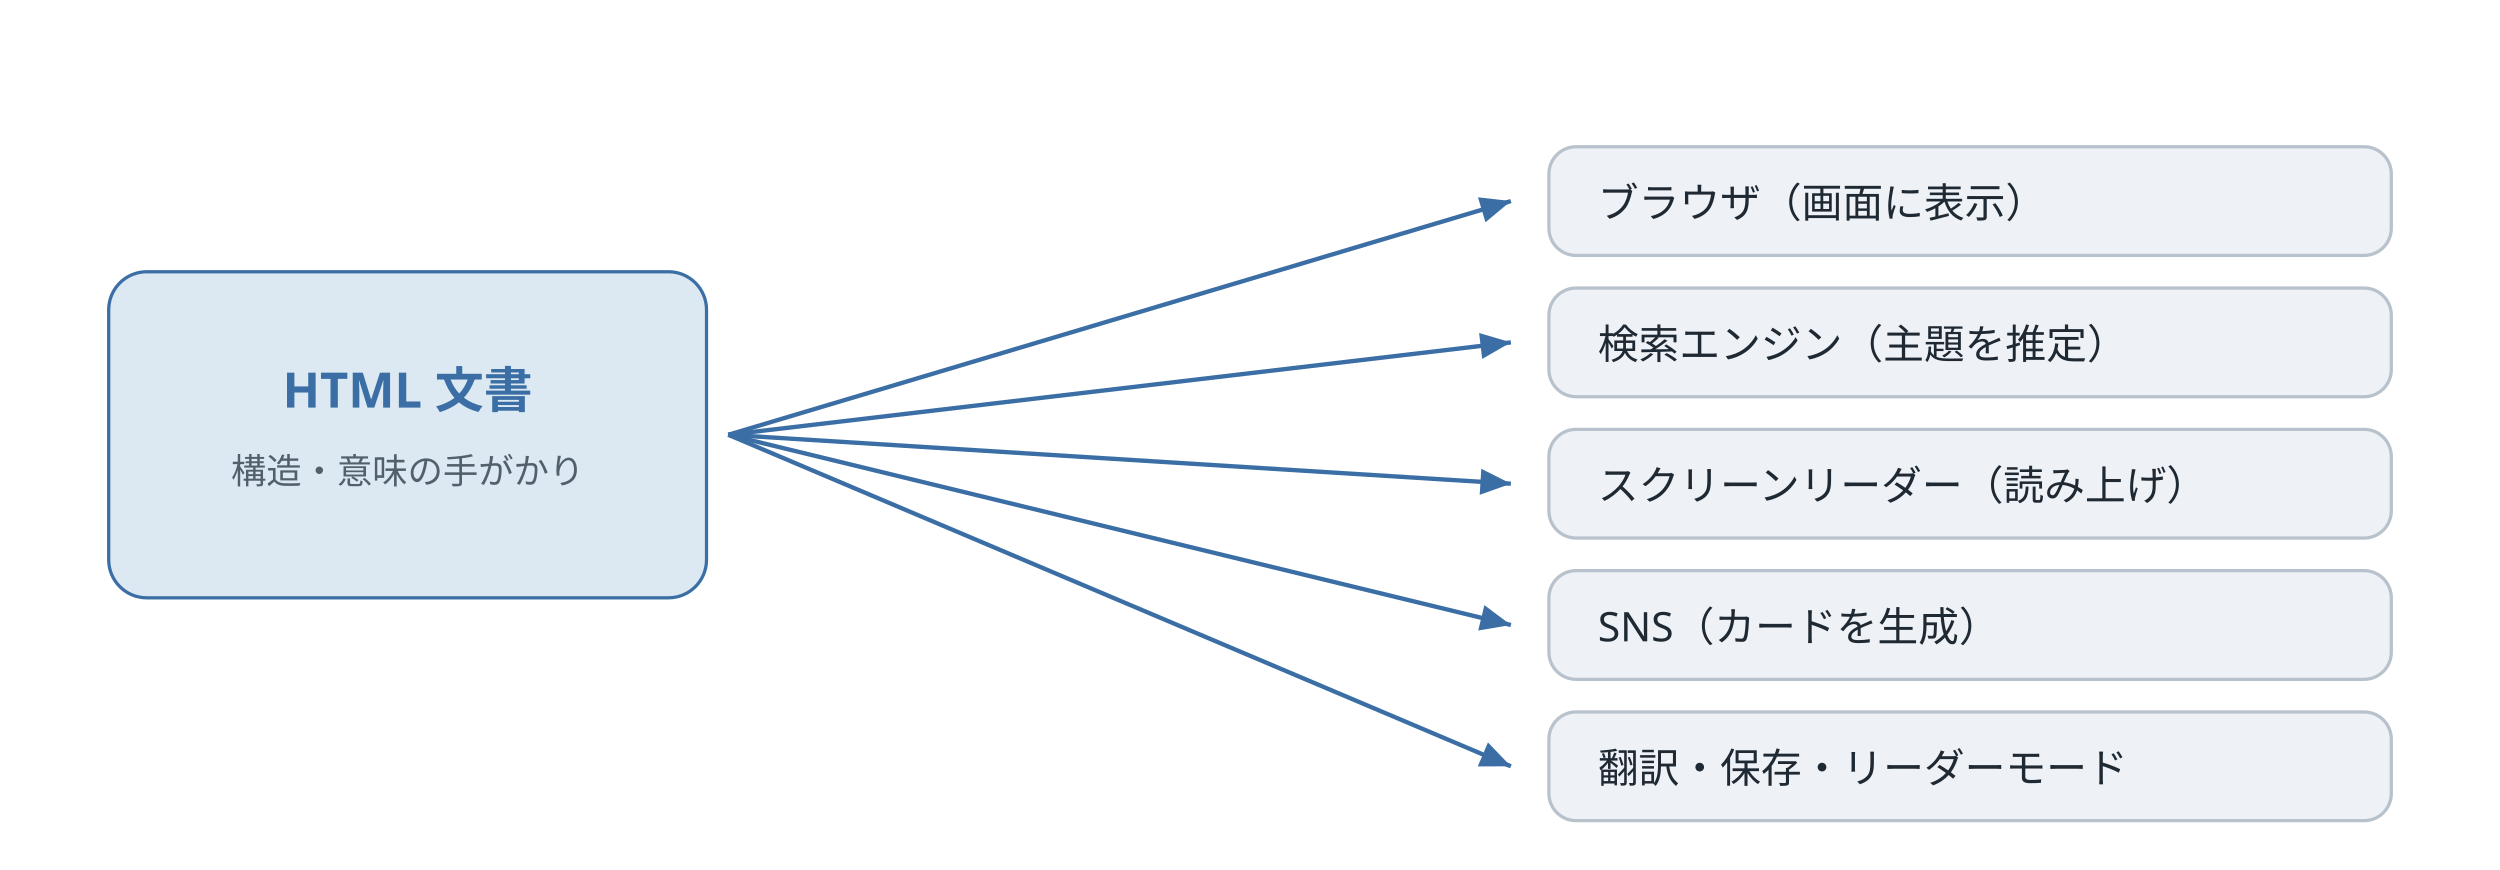
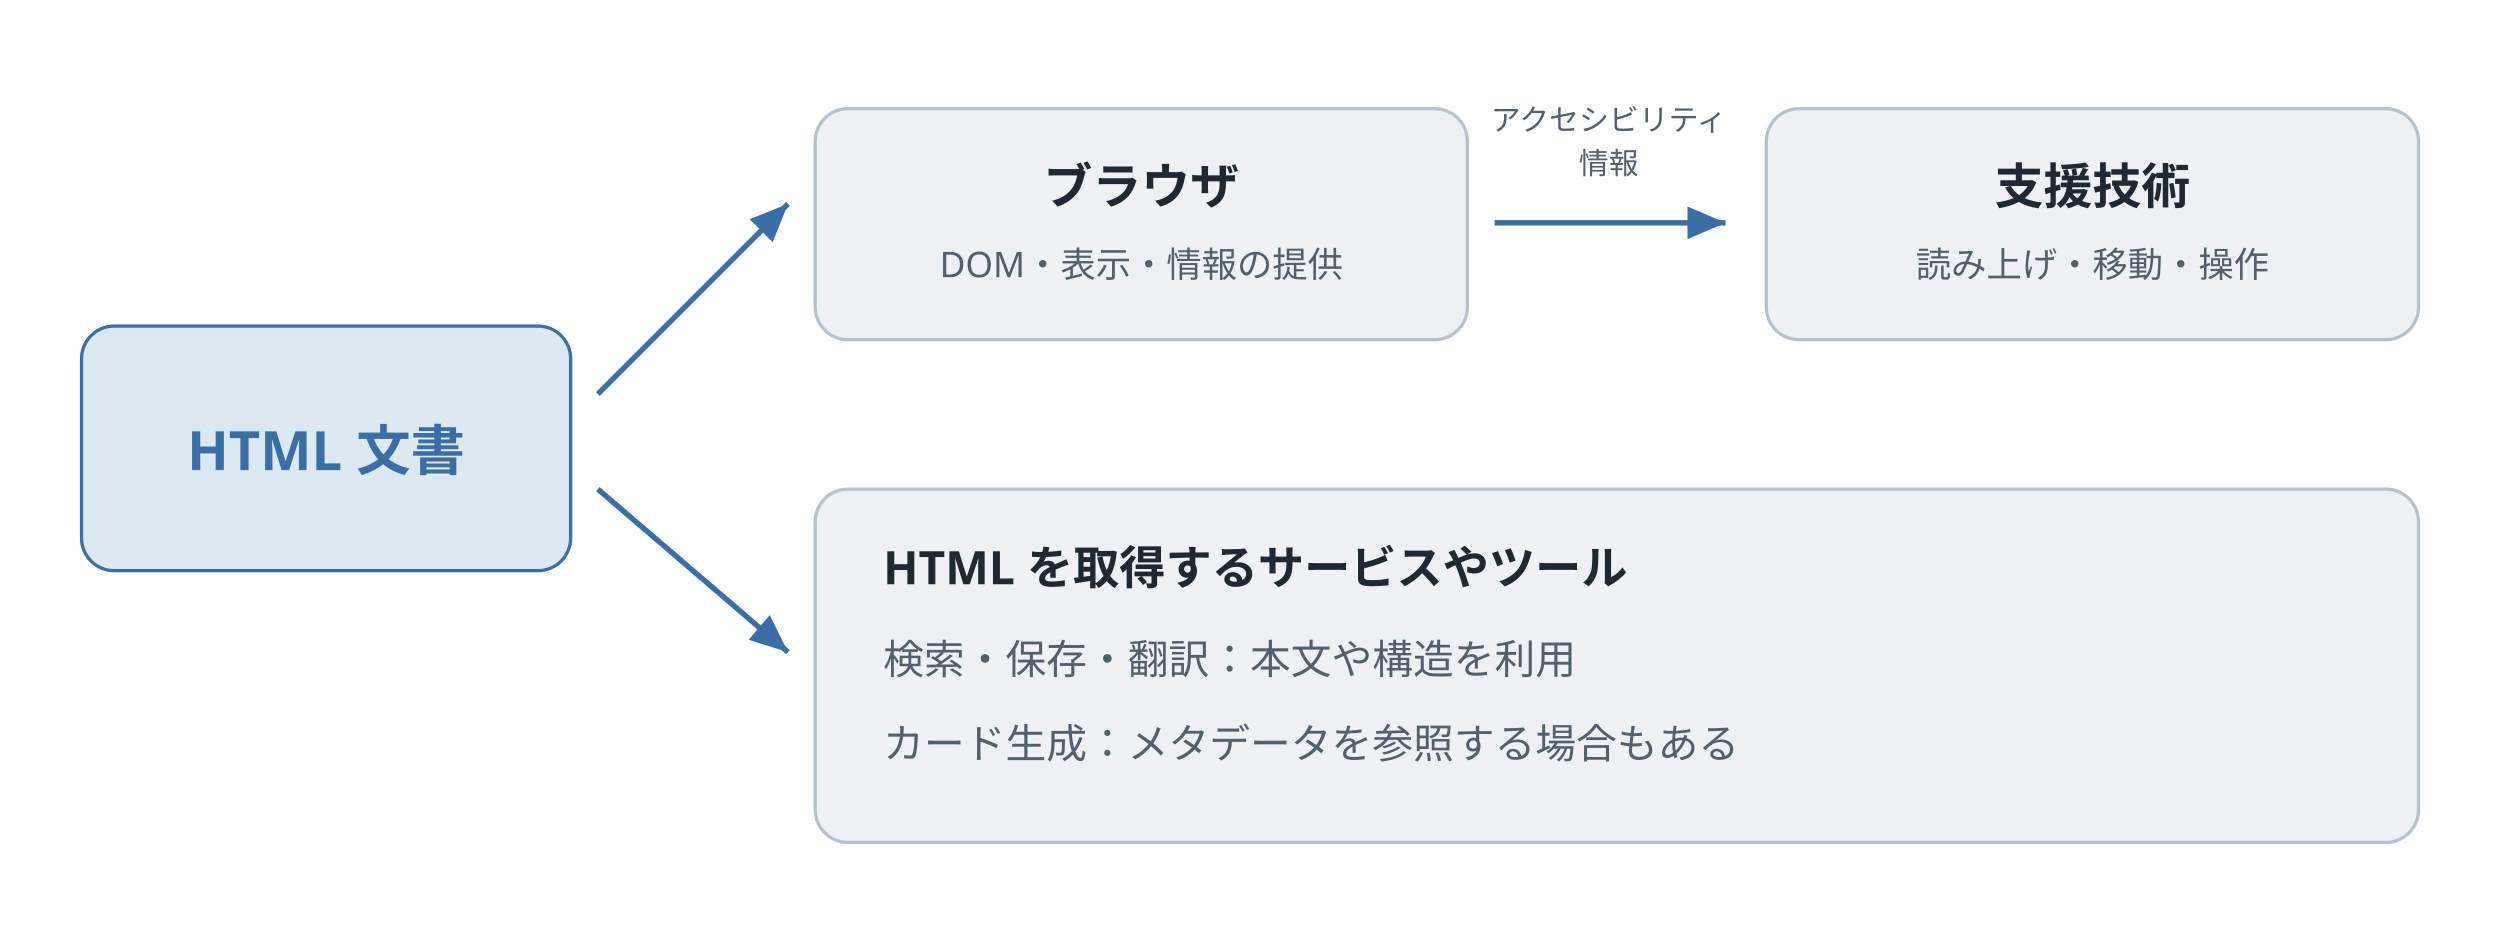
- <svg xmlns="http://www.w3.org/2000/svg" viewBox="0 0 920 320" font-family="sans-serif" role="img" aria-label="1 つの HTML 文書を、ブラウザ・検索エンジン・スクリーンリーダー・SNS のカード生成・翻訳や保存ツールがそれぞれ構造から読む様子の図">
+ <svg xmlns="http://www.w3.org/2000/svg" viewBox="0 0 920 350" font-family="sans-serif" role="img" aria-label="HTML からブラウザとアクセシビリティ情報を介して支援技術へ届く経路と、サービスが取得する経路">
  <defs>
    <marker id="ar" markerWidth="10" markerHeight="10" refX="7" refY="3" orient="auto">
      <path d="M0,0 L7,3 L0,6 Z" fill="#3a6ea5" />
    </marker>
    <marker id="arg" markerWidth="10" markerHeight="10" refX="7" refY="3" orient="auto">
      <path d="M0,0 L7,3 L0,6 Z" fill="#52606d" />
    </marker>
  </defs>
-   <rect x="40" y="100" width="220" height="120" rx="14" fill="#dce9f2" stroke="#3a6ea5" stroke-width="1.2" />
-   <text x="150" y="150" text-anchor="middle" font-size="18" font-weight="bold" fill="#3a6ea5">HTML 文書</text>
-   <text x="150" y="178" text-anchor="middle" font-size="13" font-weight="normal" fill="#52606d">構造・意味の手がかり</text>
-   <line x1="268" y1="160" x2="556" y2="74" stroke="#3a6ea5" stroke-width="1.6" marker-end="url(#ar)" />
-   <rect x="570" y="54" width="310" height="40" rx="10" fill="#eef1f5" stroke="#b8c2cc" stroke-width="1.2" />
-   <text x="588" y="80" text-anchor="start" font-size="15" font-weight="normal" fill="#1f2933">ブラウザ（画面に表示）</text>
-   <line x1="268" y1="160" x2="556" y2="126" stroke="#3a6ea5" stroke-width="1.6" marker-end="url(#ar)" />
-   <rect x="570" y="106" width="310" height="40" rx="10" fill="#eef1f5" stroke="#b8c2cc" stroke-width="1.2" />
-   <text x="588" y="132" text-anchor="start" font-size="15" font-weight="normal" fill="#1f2933">検索エンジン（主題を推定）</text>
-   <line x1="268" y1="160" x2="556" y2="178" stroke="#3a6ea5" stroke-width="1.6" marker-end="url(#ar)" />
-   <rect x="570" y="158" width="310" height="40" rx="10" fill="#eef1f5" stroke="#b8c2cc" stroke-width="1.2" />
-   <text x="588" y="184" text-anchor="start" font-size="15" font-weight="normal" fill="#1f2933">スクリーンリーダー（読み上げ）</text>
-   <line x1="268" y1="160" x2="556" y2="230" stroke="#3a6ea5" stroke-width="1.6" marker-end="url(#ar)" />
-   <rect x="570" y="210" width="310" height="40" rx="10" fill="#eef1f5" stroke="#b8c2cc" stroke-width="1.2" />
-   <text x="588" y="236" text-anchor="start" font-size="15" font-weight="normal" fill="#1f2933">SNS（カードを生成）</text>
-   <line x1="268" y1="160" x2="556" y2="282" stroke="#3a6ea5" stroke-width="1.6" marker-end="url(#ar)" />
-   <rect x="570" y="262" width="310" height="40" rx="10" fill="#eef1f5" stroke="#b8c2cc" stroke-width="1.2" />
-   <text x="588" y="288" text-anchor="start" font-size="15" font-weight="normal" fill="#1f2933">翻訳・保存・リーダーモード</text>
+   <rect x="30" y="120" width="180" height="90" rx="12" fill="#dce9f2" stroke="#3a6ea5" stroke-width="1.2" />
+   <text x="120" y="173" text-anchor="middle" font-size="20" font-weight="bold" fill="#3a6ea5">HTML 文書</text>
+   <line x1="220" y1="145" x2="290" y2="75" stroke="#3a6ea5" stroke-width="2" marker-end="url(#ar)" />
+   <rect x="300" y="40" width="240" height="85" rx="12" fill="#eef1f5" stroke="#b8c2cc" stroke-width="1.2" />
+   <text x="420" y="75" text-anchor="middle" font-size="18" font-weight="bold" fill="#1f2933">ブラウザ</text>
+   <text x="420" y="102" text-anchor="middle" font-size="13" font-weight="normal" fill="#52606d">DOM・表示・情報の提供</text>
+   <line x1="550" y1="82" x2="635" y2="82" stroke="#3a6ea5" stroke-width="2" marker-end="url(#ar)" />
+   <text x="592" y="48" text-anchor="middle" font-size="11" font-weight="normal" fill="#52606d">アクセシビリティ</text>
+   <text x="592" y="64" text-anchor="middle" font-size="11" font-weight="normal" fill="#52606d">情報</text>
+   <rect x="650" y="40" width="240" height="85" rx="12" fill="#eef1f5" stroke="#b8c2cc" stroke-width="1.2" />
+   <text x="770" y="75" text-anchor="middle" font-size="18" font-weight="bold" fill="#1f2933">支援技術</text>
+   <text x="770" y="102" text-anchor="middle" font-size="13" font-weight="normal" fill="#52606d">読み上げ・移動・操作</text>
+   <line x1="220" y1="180" x2="290" y2="240" stroke="#3a6ea5" stroke-width="2" marker-end="url(#ar)" />
+   <rect x="300" y="180" width="590" height="130" rx="12" fill="#eef1f5" stroke="#b8c2cc" stroke-width="1.2" />
+   <text x="325" y="215" text-anchor="start" font-size="17" font-weight="bold" fill="#1f2933">HTML を取得するサービスやツール</text>
+   <text x="325" y="248" text-anchor="start" font-size="15" font-weight="normal" fill="#52606d">検索・保存・翻訳：本文や構造を利用</text>
+   <text x="325" y="279" text-anchor="start" font-size="15" font-weight="normal" fill="#52606d">カード生成：メタデータを参照する場合もある</text>
</svg>
